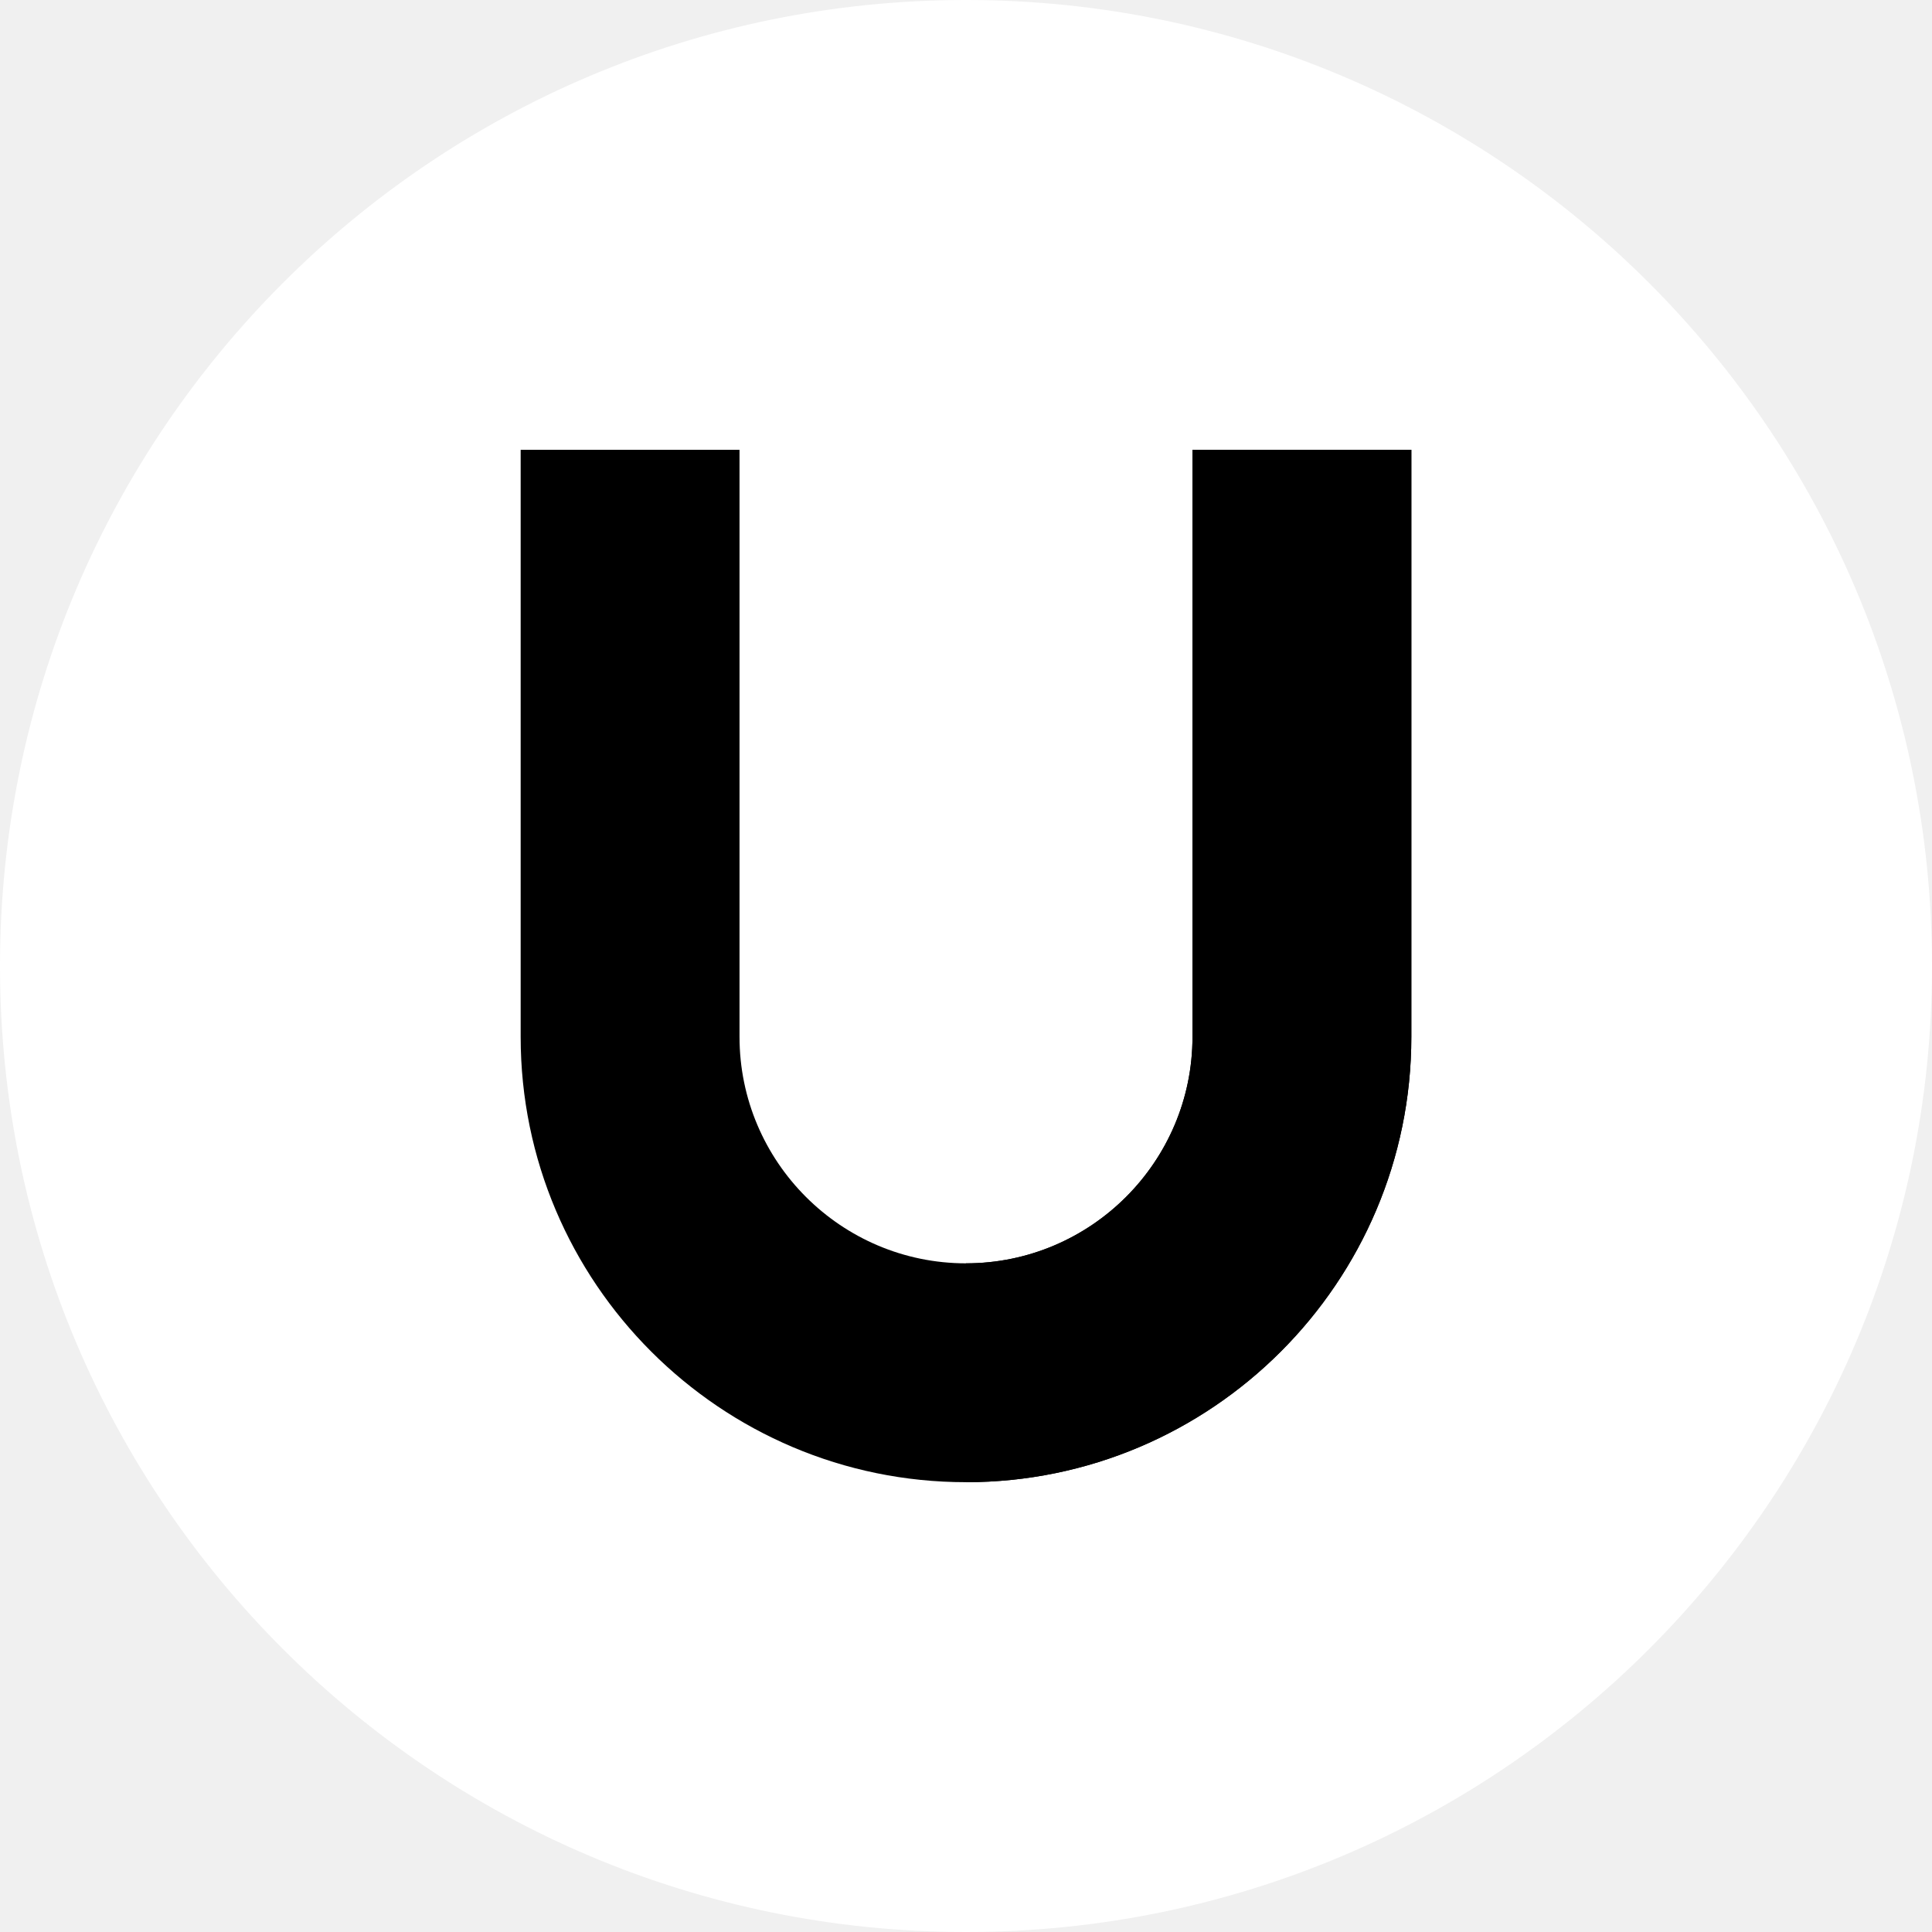
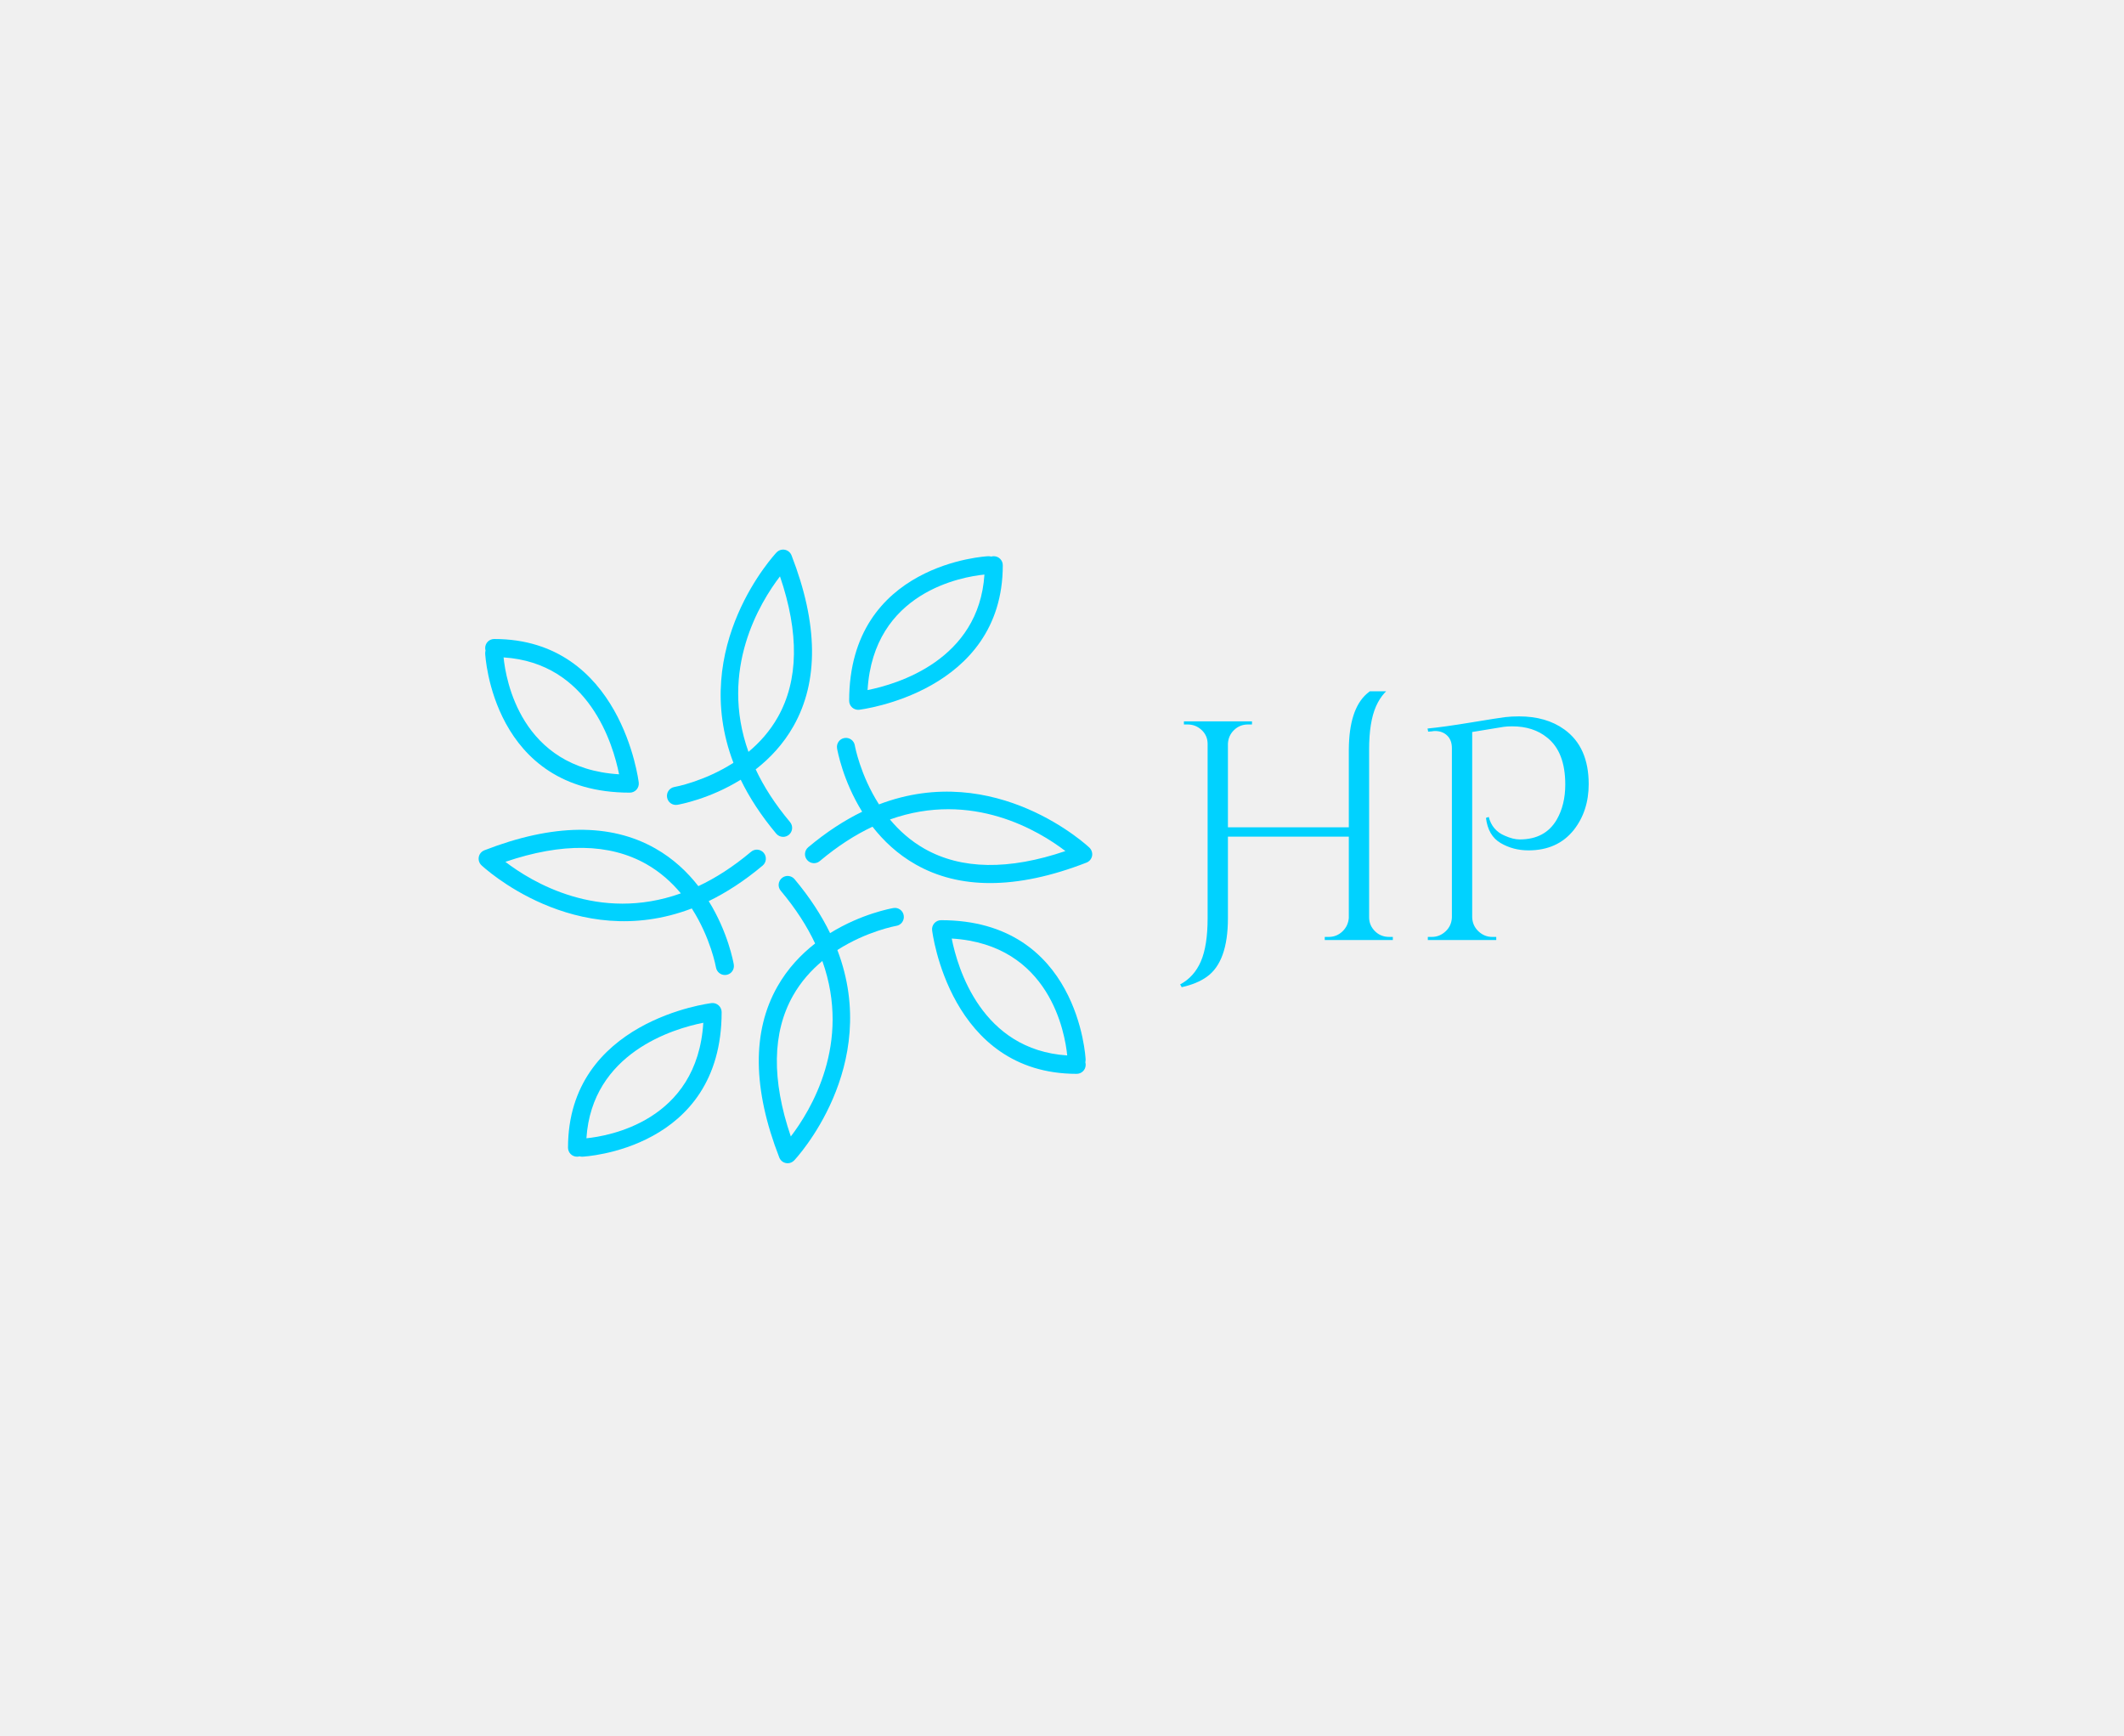
- <svg xmlns="http://www.w3.org/2000/svg" version="1.1" width="2em" height="2em" x="0" y="0" viewBox="0 0 512 512">
-   <g>
-     <g>
-       <g>
-         <circle cx="256" cy="256" fill="#ffffff" r="256" data-original="#ff3333" />
+ <svg xmlns="http://www.w3.org/2000/svg" version="1.1" width="765" height="625" viewBox="0 0 300 300" class="svg-animations " style="background-color: rgb(0, 0, 0);">
+   <svg viewBox="0 0 135.01 139.999" width="110" height="110" x="47.185" y="95" style="fill: rgb(0, 210, 255);">
+     <svg width="135" height="135" viewBox="0 0 135 135">
+       <g clip-path="url(#clip0)">
+         <path d="M50.625 77.334C54.49 75.455 58.46 72.9 62.497 69.512C63.331 68.811 63.437 67.553 62.735 66.719C62.034 65.885 60.776 65.766 59.943 66.481C55.985 69.803 52.107 72.278 48.349 74.038C45.94 70.941 42.843 67.99 38.846 65.727C28.985 60.141 16.346 60.287 1.271 66.15C0.635 66.402 0.172 66.944 0.04 67.606C-0.093 68.268 0.119 68.956 0.609 69.433C0.847 69.657 21.176 88.769 46.906 78.949C51.048 85.407 52.213 91.827 52.226 91.933C52.398 92.899 53.232 93.587 54.185 93.587C54.291 93.587 54.41 93.574 54.529 93.561C55.615 93.375 56.329 92.356 56.144 91.271C56.065 90.821 54.887 84.203 50.625 77.334ZM5.89 68.691C18.357 64.443 28.773 64.602 36.86 69.168C39.971 70.928 42.485 73.205 44.497 75.627C26.378 82.099 11.607 73.072 5.89 68.691Z" />
+         <path d="M51.26 99.768C50.943 99.807 19.668 103.606 19.668 131.572C19.668 132.671 20.555 133.557 21.653 133.557C21.838 133.557 22.024 133.531 22.209 133.478C22.381 133.531 22.566 133.557 22.765 133.557C22.791 133.557 22.818 133.557 22.844 133.557C23.149 133.544 53.471 132.035 53.471 101.753C53.471 101.184 53.232 100.654 52.809 100.271C52.385 99.887 51.83 99.701 51.26 99.768ZM23.718 129.507C24.949 110.66 42.935 105.379 49.434 104.096C48.11 125.748 28.522 129.031 23.718 129.507Z" />
+         <path d="M91.257 78.856C90.82 78.935 84.203 80.113 77.334 84.375C75.454 80.51 72.9 76.54 69.512 72.503C68.81 71.669 67.553 71.55 66.719 72.265C65.885 72.966 65.766 74.224 66.481 75.057C69.803 79.015 72.278 82.893 74.038 86.651C70.941 89.06 67.99 92.157 65.726 96.154C60.141 106.015 60.287 118.654 66.15 133.729C66.401 134.365 66.944 134.828 67.606 134.96C67.738 134.987 67.871 135 67.99 135C68.519 135 69.035 134.788 69.419 134.391C69.657 134.153 88.756 113.824 78.935 88.094C85.394 83.951 91.813 82.787 91.919 82.773C93.004 82.588 93.719 81.556 93.534 80.484C93.362 79.398 92.343 78.671 91.257 78.856ZM68.691 129.11C64.443 116.643 64.601 106.226 69.168 98.14C70.928 95.029 73.204 92.515 75.626 90.503C82.099 108.622 73.072 123.393 68.691 129.11Z" />
+         <path d="M133.558 112.156C133.544 111.851 132.022 81.529 101.753 81.529C101.184 81.529 100.655 81.767 100.271 82.191C99.9 82.615 99.715 83.171 99.781 83.74C99.821 84.057 103.619 115.332 131.585 115.332C132.684 115.332 133.571 114.445 133.571 113.347C133.571 113.162 133.544 112.963 133.491 112.791C133.531 112.593 133.558 112.381 133.558 112.156ZM104.096 85.566C125.749 86.89 129.031 106.478 129.508 111.282C110.66 110.065 105.38 92.065 104.096 85.566Z" />
+         <path d="M134.391 65.568C134.153 65.343 113.824 46.231 88.094 56.052C83.952 49.593 82.787 43.174 82.774 43.068C82.588 41.983 81.556 41.268 80.484 41.453C79.399 41.638 78.684 42.657 78.869 43.743C78.949 44.179 80.127 50.797 84.388 57.666C80.524 59.546 76.553 62.1 72.516 65.488C71.683 66.19 71.563 67.447 72.278 68.281C72.98 69.115 74.237 69.234 75.071 68.519C79.028 65.197 82.906 62.722 86.665 60.962C89.074 64.059 92.171 67.01 96.168 69.274C100.972 72 106.452 73.363 112.54 73.363C118.933 73.363 126.027 71.868 133.743 68.863C134.378 68.612 134.841 68.069 134.974 67.407C135.106 66.746 134.881 66.044 134.391 65.568ZM98.14 65.832C95.03 64.072 92.515 61.796 90.503 59.374C108.609 52.915 123.38 61.928 129.11 66.322C116.643 70.558 106.227 70.399 98.14 65.832Z" />
+         <path d="M83.515 35.246C83.581 35.246 83.66 35.246 83.74 35.233C84.057 35.193 115.332 31.394 115.332 3.441C115.332 2.343 114.445 1.456 113.347 1.456C113.162 1.456 112.963 1.483 112.791 1.535C112.593 1.483 112.381 1.456 112.156 1.456C111.851 1.456 81.529 2.978 81.529 33.261C81.529 33.83 81.767 34.359 82.191 34.743C82.562 35.06 83.025 35.246 83.515 35.246ZM111.295 5.493C110.065 24.34 92.078 29.608 85.579 30.905C86.89 9.252 106.478 5.969 111.295 5.493Z" />
+         <path d="M43.743 56.144C44.179 56.065 50.797 54.887 57.666 50.625C59.546 54.49 62.1 58.46 65.488 62.497C65.885 62.96 66.441 63.199 67.01 63.199C67.46 63.199 67.91 63.04 68.281 62.735C69.115 62.034 69.221 60.776 68.519 59.943C65.197 55.985 62.722 52.107 60.962 48.349C64.059 45.94 67.01 42.843 69.274 38.846C74.859 28.985 74.713 16.346 68.85 1.271C68.599 0.635 68.056 0.172 67.394 0.04C66.732 -0.093 66.044 0.119 65.568 0.609C65.343 0.847 46.231 21.176 56.065 46.906C49.606 51.048 43.187 52.213 43.081 52.226C41.996 52.412 41.281 53.444 41.466 54.516C41.638 55.601 42.657 56.329 43.743 56.144ZM66.309 5.89C70.557 18.357 70.399 28.773 65.832 36.86C64.072 39.971 61.796 42.485 59.374 44.497C52.901 26.378 61.928 11.607 66.309 5.89Z" />
+         <path d="M1.443 22.844C1.456 23.148 2.978 53.47 33.26 53.47C33.829 53.47 34.359 53.232 34.743 52.809C35.113 52.385 35.298 51.829 35.232 51.26C35.193 50.943 31.394 19.668 3.428 19.668C2.329 19.668 1.443 20.554 1.443 21.653C1.443 21.838 1.469 22.023 1.522 22.209C1.469 22.407 1.443 22.619 1.443 22.844ZM30.904 49.434C9.251 48.11 5.969 28.535 5.493 23.718C24.34 24.935 29.621 42.935 30.904 49.434Z" />
      </g>
-       <g>
-         <path d="m374.02 119.205v155.57c0 65.08-52.94 118.02-118.02 118.02s-118.02-52.94-118.02-118.02v-155.57h58v155.57c0 33.09 26.93 60.02 60.02 60.02s60.02-26.93 60.02-60.02v-155.57z" fill="#000000" data-original="#f8fffb" />
-       </g>
-       <g>
-         <path d="m374.02 119.2v155.58c0 65.08-52.94 118.02-118.02 118.02v-58c33.09 0 60.02-26.94 60.02-60.02v-155.58z" fill="#000000" data-original="#d8d8d8" />
-       </g>
-     </g>
-   </g>
+     </svg>
+   </svg>
+   <svg x="167.185" y="119.49" style="fill: rgb(0, 210, 255);">
+     <path d="M39.37 42.46L39.37 42.46L40.01 42.46L40.01 43L28.24 43L28.24 42.46L28.94 42.46Q30.29 42.46 31.29 41.52Q32.29 40.57 32.40 39.17L32.40 39.17L32.40 25.13L11.50 25.13L11.50 39.22Q11.50 46.78 7.83 49.37L7.83 49.37Q6.16 50.56 3.51 51.15L3.51 51.15L3.24 50.67Q5.67 49.37 6.83 46.67Q7.99 43.97 7.99 39.22L7.99 39.22L7.99 9.09Q7.99 7.68 6.97 6.71Q5.94 5.74 4.54 5.74L4.54 5.74L3.89 5.74L3.89 5.20L15.66 5.20L15.66 5.74L14.96 5.74Q13.55 5.74 12.55 6.71Q11.56 7.68 11.50 9.09L11.50 9.09L11.50 23.51L32.40 23.51L32.40 10.06Q32.45 3.15 35.48 0.45L35.48 0.45Q37.31-1.17 40.45-1.87L40.45-1.87L40.72-1.39Q38.29-0.09 37.10 2.61Q35.91 5.31 35.91 10.06L35.91 10.06L35.91 39.06Q35.91 40.46 36.91 41.46Q37.91 42.46 39.37 42.46ZM61.83 4.34L61.83 4.34Q66.53 4.34 69.66 6.60L69.66 6.60Q73.87 9.63 73.87 16.05L73.87 16.05Q73.87 20.70 71.28 23.99L71.28 23.99Q68.47 27.50 63.45 27.50L63.45 27.50Q60.80 27.50 58.64 26.23Q56.48 24.96 56.11 21.89L56.11 21.89L56.59 21.72Q57.19 24.05 59.35 24.96L59.35 24.96Q60.80 25.61 61.94 25.61L61.94 25.61Q66.37 25.61 68.36 22.16L68.36 22.16Q69.82 19.62 69.82 16.11L69.82 16.11Q69.82 10.49 66.69 8.01L66.69 8.01Q64.31 6.06 60.64 6.06L60.64 6.06Q59.78 6.06 59.16 6.15Q58.54 6.23 53.73 7.04L53.73 7.04L53.73 39.06Q53.78 40.52 54.81 41.49Q55.84 42.46 57.19 42.46L57.19 42.46L57.89 42.46L57.89 43L46.06 43L46.06 42.46L46.76 42.46Q48.11 42.46 49.14 41.49Q50.17 40.52 50.22 39.06L50.22 39.06L50.22 9.84Q50.22 8.44 49.41 7.66Q48.60 6.87 47.30 6.87L47.30 6.87Q47.03 6.87 46.76 6.93L46.76 6.93L46.12 6.98L46.01 6.44Q48.82 6.17 53.54 5.39Q58.27 4.61 59.40 4.47Q60.53 4.34 61.83 4.34Z" />
+   </svg>
+   <text fill="#ffffff" font-family="Georgia" font-size="16px" x="205" y="180.51">
+     <tspan dy="0" x="205" />
+   </text>
</svg>
